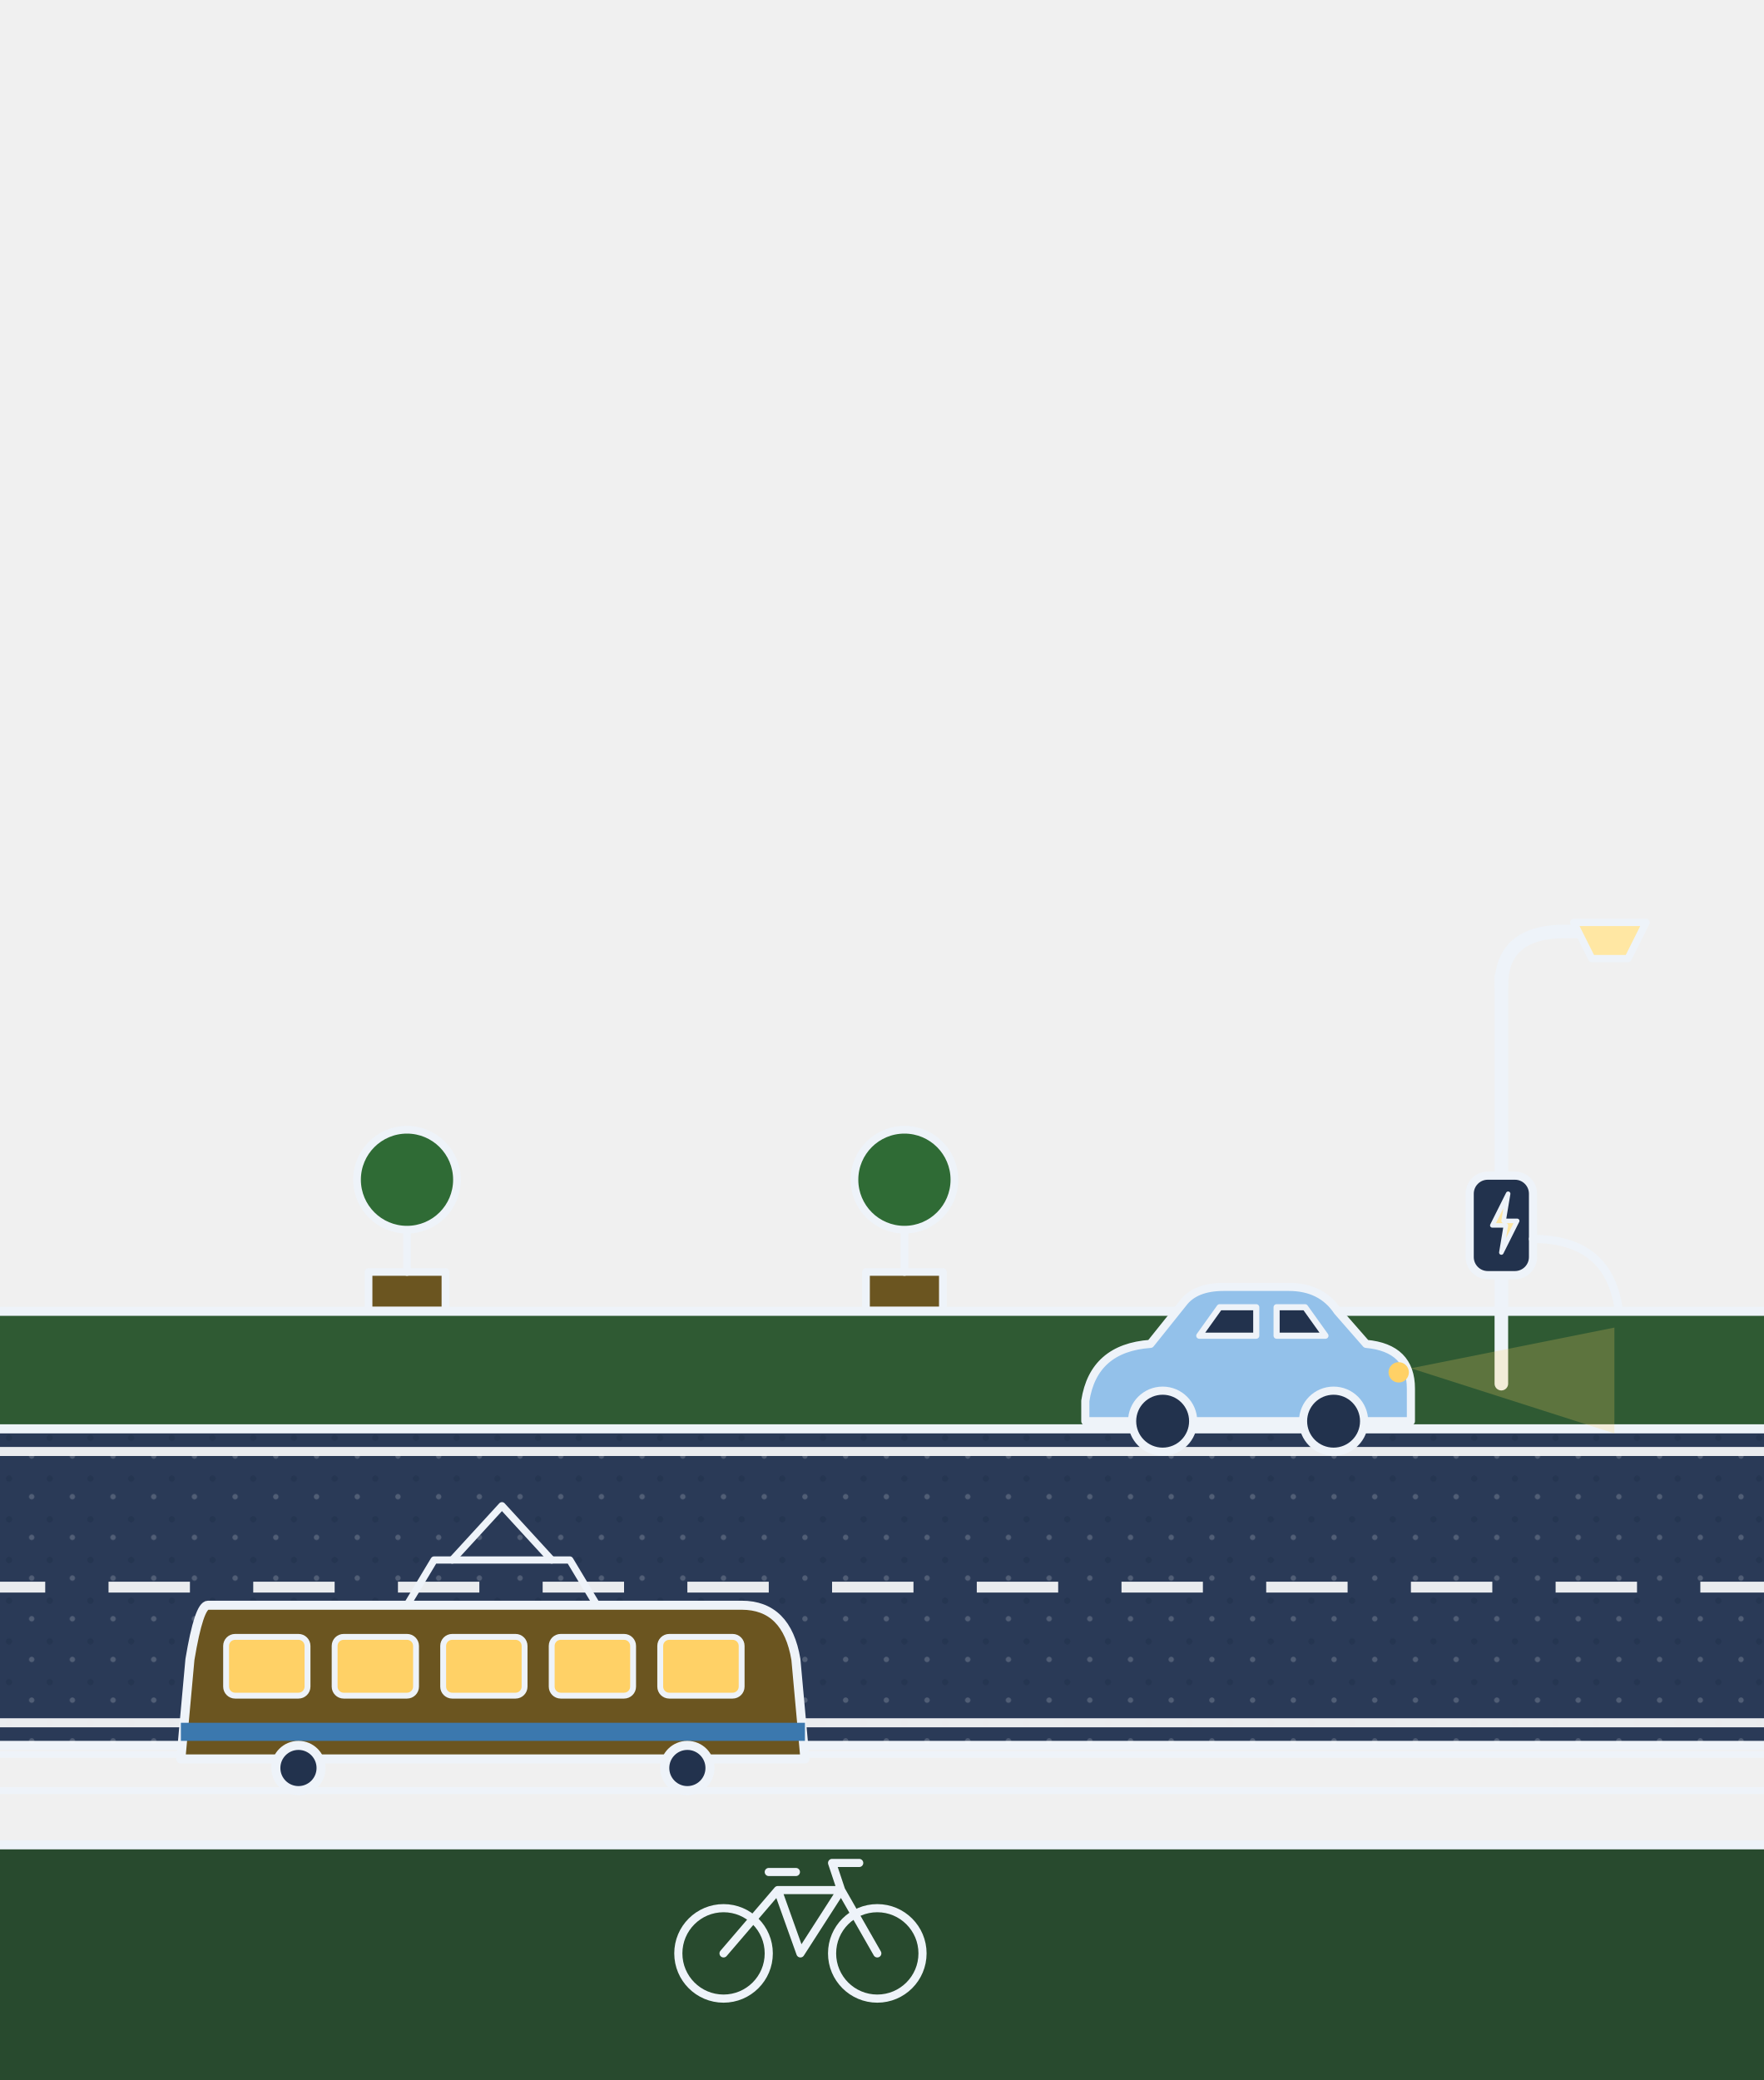
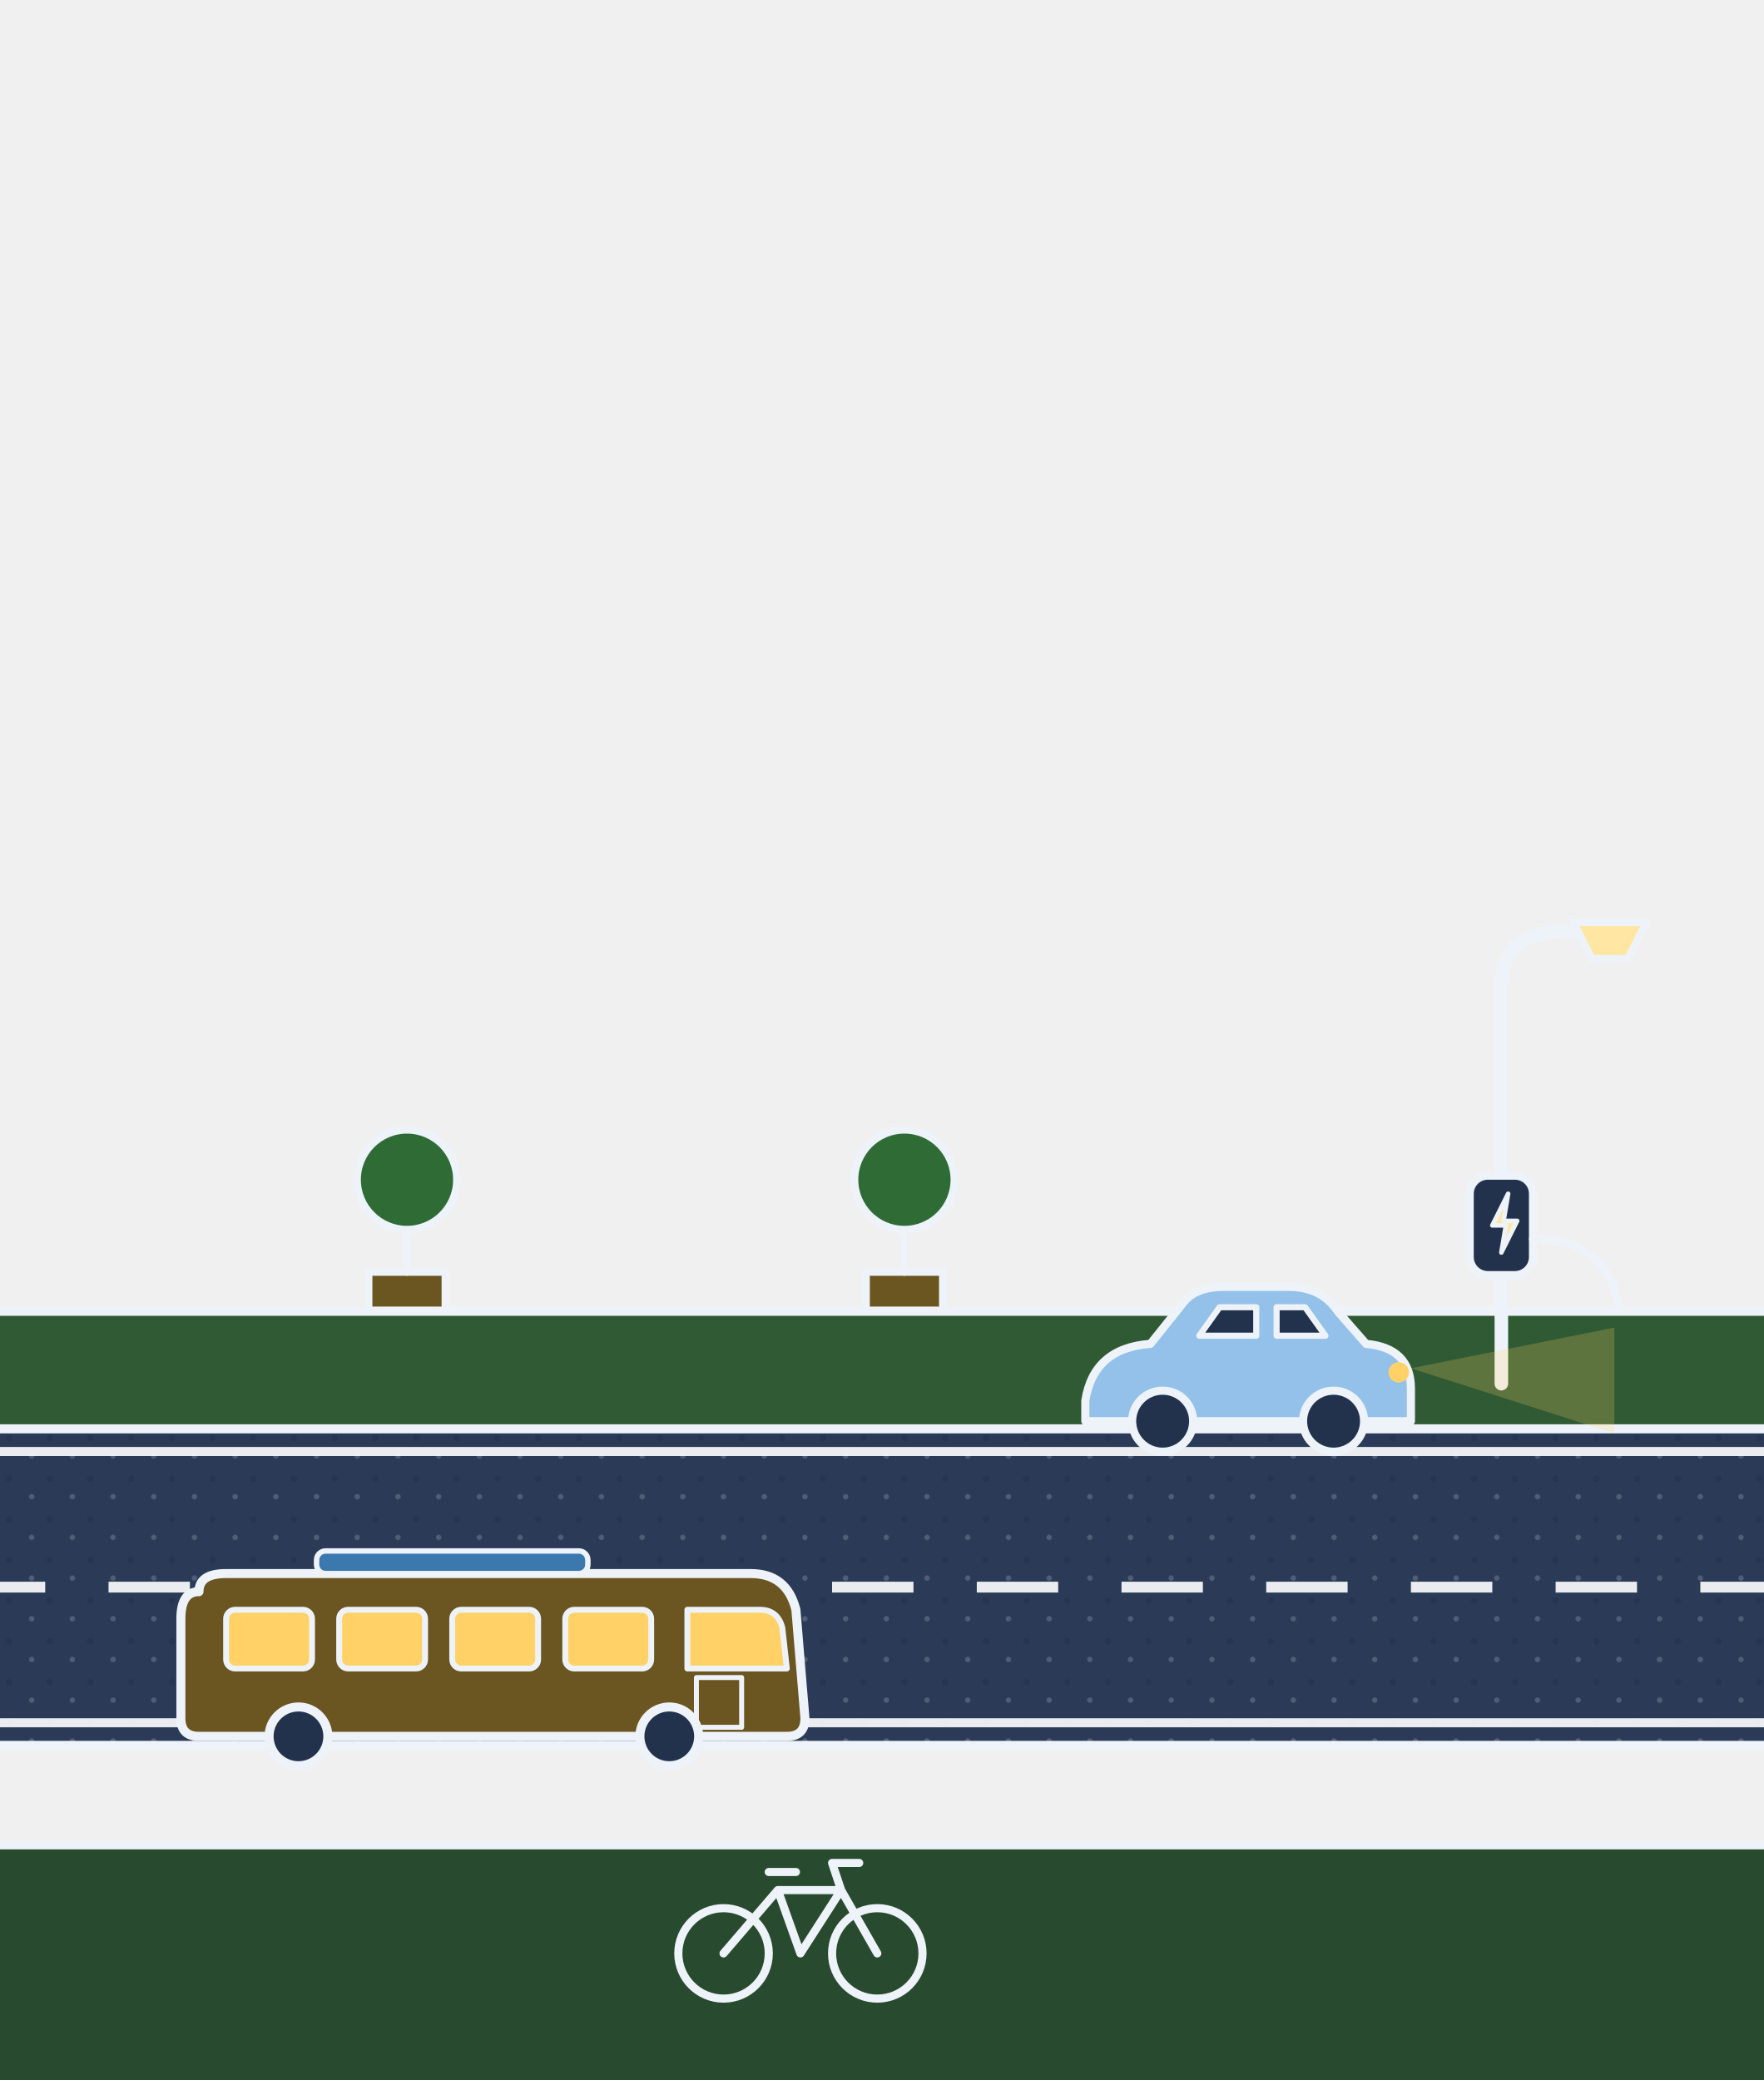
<svg xmlns="http://www.w3.org/2000/svg" viewBox="0 0 390 460" width="390" height="460" overflow="visible" aria-hidden="true">
  <defs>
    <filter id="shcitynight" x="-10%" y="-10%" width="120%" height="130%">
      <feDropShadow dx="0" dy="3" stdDeviation="2" flood-color="#000" flood-opacity=".18" />
    </filter>
    <filter id="blcitynight" x="-30%" y="-30%" width="160%" height="160%">
      <feGaussianBlur stdDeviation="4.5" />
    </filter>
    <filter id="bl2citynight" x="-30%" y="-30%" width="160%" height="160%">
      <feGaussianBlur stdDeviation="1.2" />
    </filter>
  </defs>
  <rect x="-40" y="290" width="470" height="26" fill="#2F5A33" stroke="#EEF3F9" stroke-width="2" stroke-linejoin="round" stroke-linecap="round" />
  <defs>
    <pattern id="aspcitynight" width="9" height="9" patternUnits="userSpaceOnUse">
      <circle cx="2" cy="3" r=".7" fill="#16233A" fill-opacity=".18" />
      <circle cx="7" cy="7" r=".6" fill="#FFFFFF" fill-opacity=".18" />
    </pattern>
  </defs>
  <rect x="-40" y="316" width="470" height="70" fill="#2A3A57" stroke="#EEF3F9" stroke-width="2" />
  <rect x="-40" y="316" width="470" height="70" fill="url(#aspcitynight)" />
  <path d="M-40 321 H430 M-40 381 H430" stroke="#FFFFFF" stroke-opacity=".9" stroke-width="2" />
  <path d="M-40 351.0 H430" stroke="#FFFFFF" stroke-opacity=".9" stroke-width="2.4" stroke-dasharray="18 14" />
-   <path d="M-40 388 H430 M-40 396 H430" stroke="#EEF3F9" stroke-width="1.5" />
-   <g transform="translate(40 355)">
+   <g transform="translate(40 350)">
    <g stroke="#EEF3F9" stroke-width="2" stroke-linejoin="round" stroke-linecap="round">
-       <path d="M6 0 H124 Q134 0 136 12 L138 34 H0 L2 12 Q4 0 6 0Z" fill="#6B5520" />
-       <path d="M50 0 L56 -10 H86 L92 0" fill="none" stroke-width="1.6" />
-       <path d="M60 -10 L71 -22 M71 -22 L82 -10" fill="none" stroke-width="1.6" />
-       <rect x="10" y="7" width="18" height="13" rx="2" fill="#FFD166" stroke-width="1.3" />
-       <rect x="34" y="7" width="18" height="13" rx="2" fill="#FFD166" stroke-width="1.3" />
-       <rect x="58" y="7" width="18" height="13" rx="2" fill="#FFD166" stroke-width="1.3" />
-       <rect x="82" y="7" width="18" height="13" rx="2" fill="#FFD166" stroke-width="1.3" />
-       <rect x="106" y="7" width="18" height="13" rx="2" fill="#FFD166" stroke-width="1.3" />
-       <rect x="0" y="26" width="138" height="4" fill="#3B78AE" stroke="none" />
-       <circle cx="26" cy="36" r="5" fill="#22324D" />
-       <circle cx="112" cy="36" r="5" fill="#22324D" />
+       <path d="M4 2 Q4 -2 10 -2 H126 Q134 -2 136 6 L138 30 Q138 34 134 34 H4 Q0 34 0 30 V8 Q0 2 4 2Z" fill="#6B5520" />
+       <rect x="30" y="-7" width="60" height="5" rx="2" fill="#3B78AE" stroke-width="1.2" />
+       <rect x="10" y="6" width="19" height="13" rx="2" fill="#FFD166" stroke-width="1.3" />
+       <rect x="35" y="6" width="19" height="13" rx="2" fill="#FFD166" stroke-width="1.3" />
+       <rect x="60" y="6" width="19" height="13" rx="2" fill="#FFD166" stroke-width="1.3" />
+       <rect x="85" y="6" width="19" height="13" rx="2" fill="#FFD166" stroke-width="1.3" />
+       <path d="M112 6 H128 Q132 6 133 10 L134 19 H112Z" fill="#FFD166" stroke-width="1.3" />
+       <rect x="114" y="21" width="10" height="11" fill="#6B5520" stroke-width="1.1" />
+       <circle cx="26" cy="34" r="6.5" fill="#22324D" />
+       <circle cx="108" cy="34" r="6.5" fill="#22324D" />
    </g>
  </g>
  <rect x="-40" y="408" width="470" height="160" fill="#284A2E" stroke="#EEF3F9" stroke-width="2" stroke-linejoin="round" stroke-linecap="round" />
  <g transform="translate(332 216)">
    <g stroke="#EEF3F9" stroke-width="2" stroke-linejoin="round" stroke-linecap="round">
      <path d="M0 0 V90" stroke-width="3" />
      <path d="M0 2 Q0 -10 14 -10 H22" fill="none" stroke-width="3" />
      <path d="M16 -12 H32 L28 -4 H20Z" fill="#FFE7A3" stroke-width="1.6" />
      <rect x="-7" y="44" width="14" height="22" rx="4" fill="#22324D" stroke-width="1.8" />
      <path d="M1.5 48 L-2 55 H1 L0 61 L3.5 54 H0.5Z" fill="#FFE7A3" stroke-width="1" />
      <path d="M7 58 Q24 58 26 74" fill="none" stroke-width="1.8" />
    </g>
  </g>
  <g transform="translate(240 290) scale(.9)">
    <g stroke="#EEF3F9" stroke-width="2" stroke-linejoin="round" stroke-linecap="round">
      <path d="M0 22 Q2 9 16 8 L24 -2 Q27 -6 34 -6 H50 Q58 -6 62 0 L69 8 Q80 9 80 19 V27 H0Z" fill="#93C1EA" />
      <path d="M28 6 L33 -1 H42 V6Z M47 6 V-1 H54 L59 6Z" fill="#22324D" stroke-width="1.5" />
      <circle cx="19" cy="27" r="7.5" fill="#22324D" />
      <circle cx="61" cy="27" r="7.5" fill="#22324D" />
      <path d="M80 14 L130 4 L130 30 Z" fill="#FFD166" opacity=".22" stroke="none" />
      <circle cx="77" cy="15" r="2.5" fill="#FFD166" stroke="none" />
    </g>
  </g>
  <g transform="translate(90 266) scale(.85)">
    <g stroke="#EEF3F9" stroke-width="2" stroke-linejoin="round" stroke-linecap="round">
      <rect x="-10" y="18" width="20" height="10" fill="#6B5520" />
      <line x1="0" y1="0" x2="0" y2="18" />
      <circle cy="-6" r="13" fill="#2F6B35" />
    </g>
  </g>
  <g transform="translate(200 266) scale(.85)">
    <g stroke="#EEF3F9" stroke-width="2" stroke-linejoin="round" stroke-linecap="round">
      <rect x="-10" y="18" width="20" height="10" fill="#6B5520" />
      <line x1="0" y1="0" x2="0" y2="18" />
      <circle cy="-6" r="13" fill="#2F6B35" />
    </g>
  </g>
  <g transform="translate(160 420)">
    <g stroke="#EEF3F9" stroke-width="1.8" stroke-linejoin="round" stroke-linecap="round" fill="none">
      <circle cx="0" cy="12" r="10" />
      <circle cx="34" cy="12" r="10" />
      <path d="M0 12 L12 -2 H26 L34 12 M12 -2 L17 12 L26 -2 M10 -6 H16 M26 -2 L24 -8 H30" />
    </g>
  </g>
</svg>
